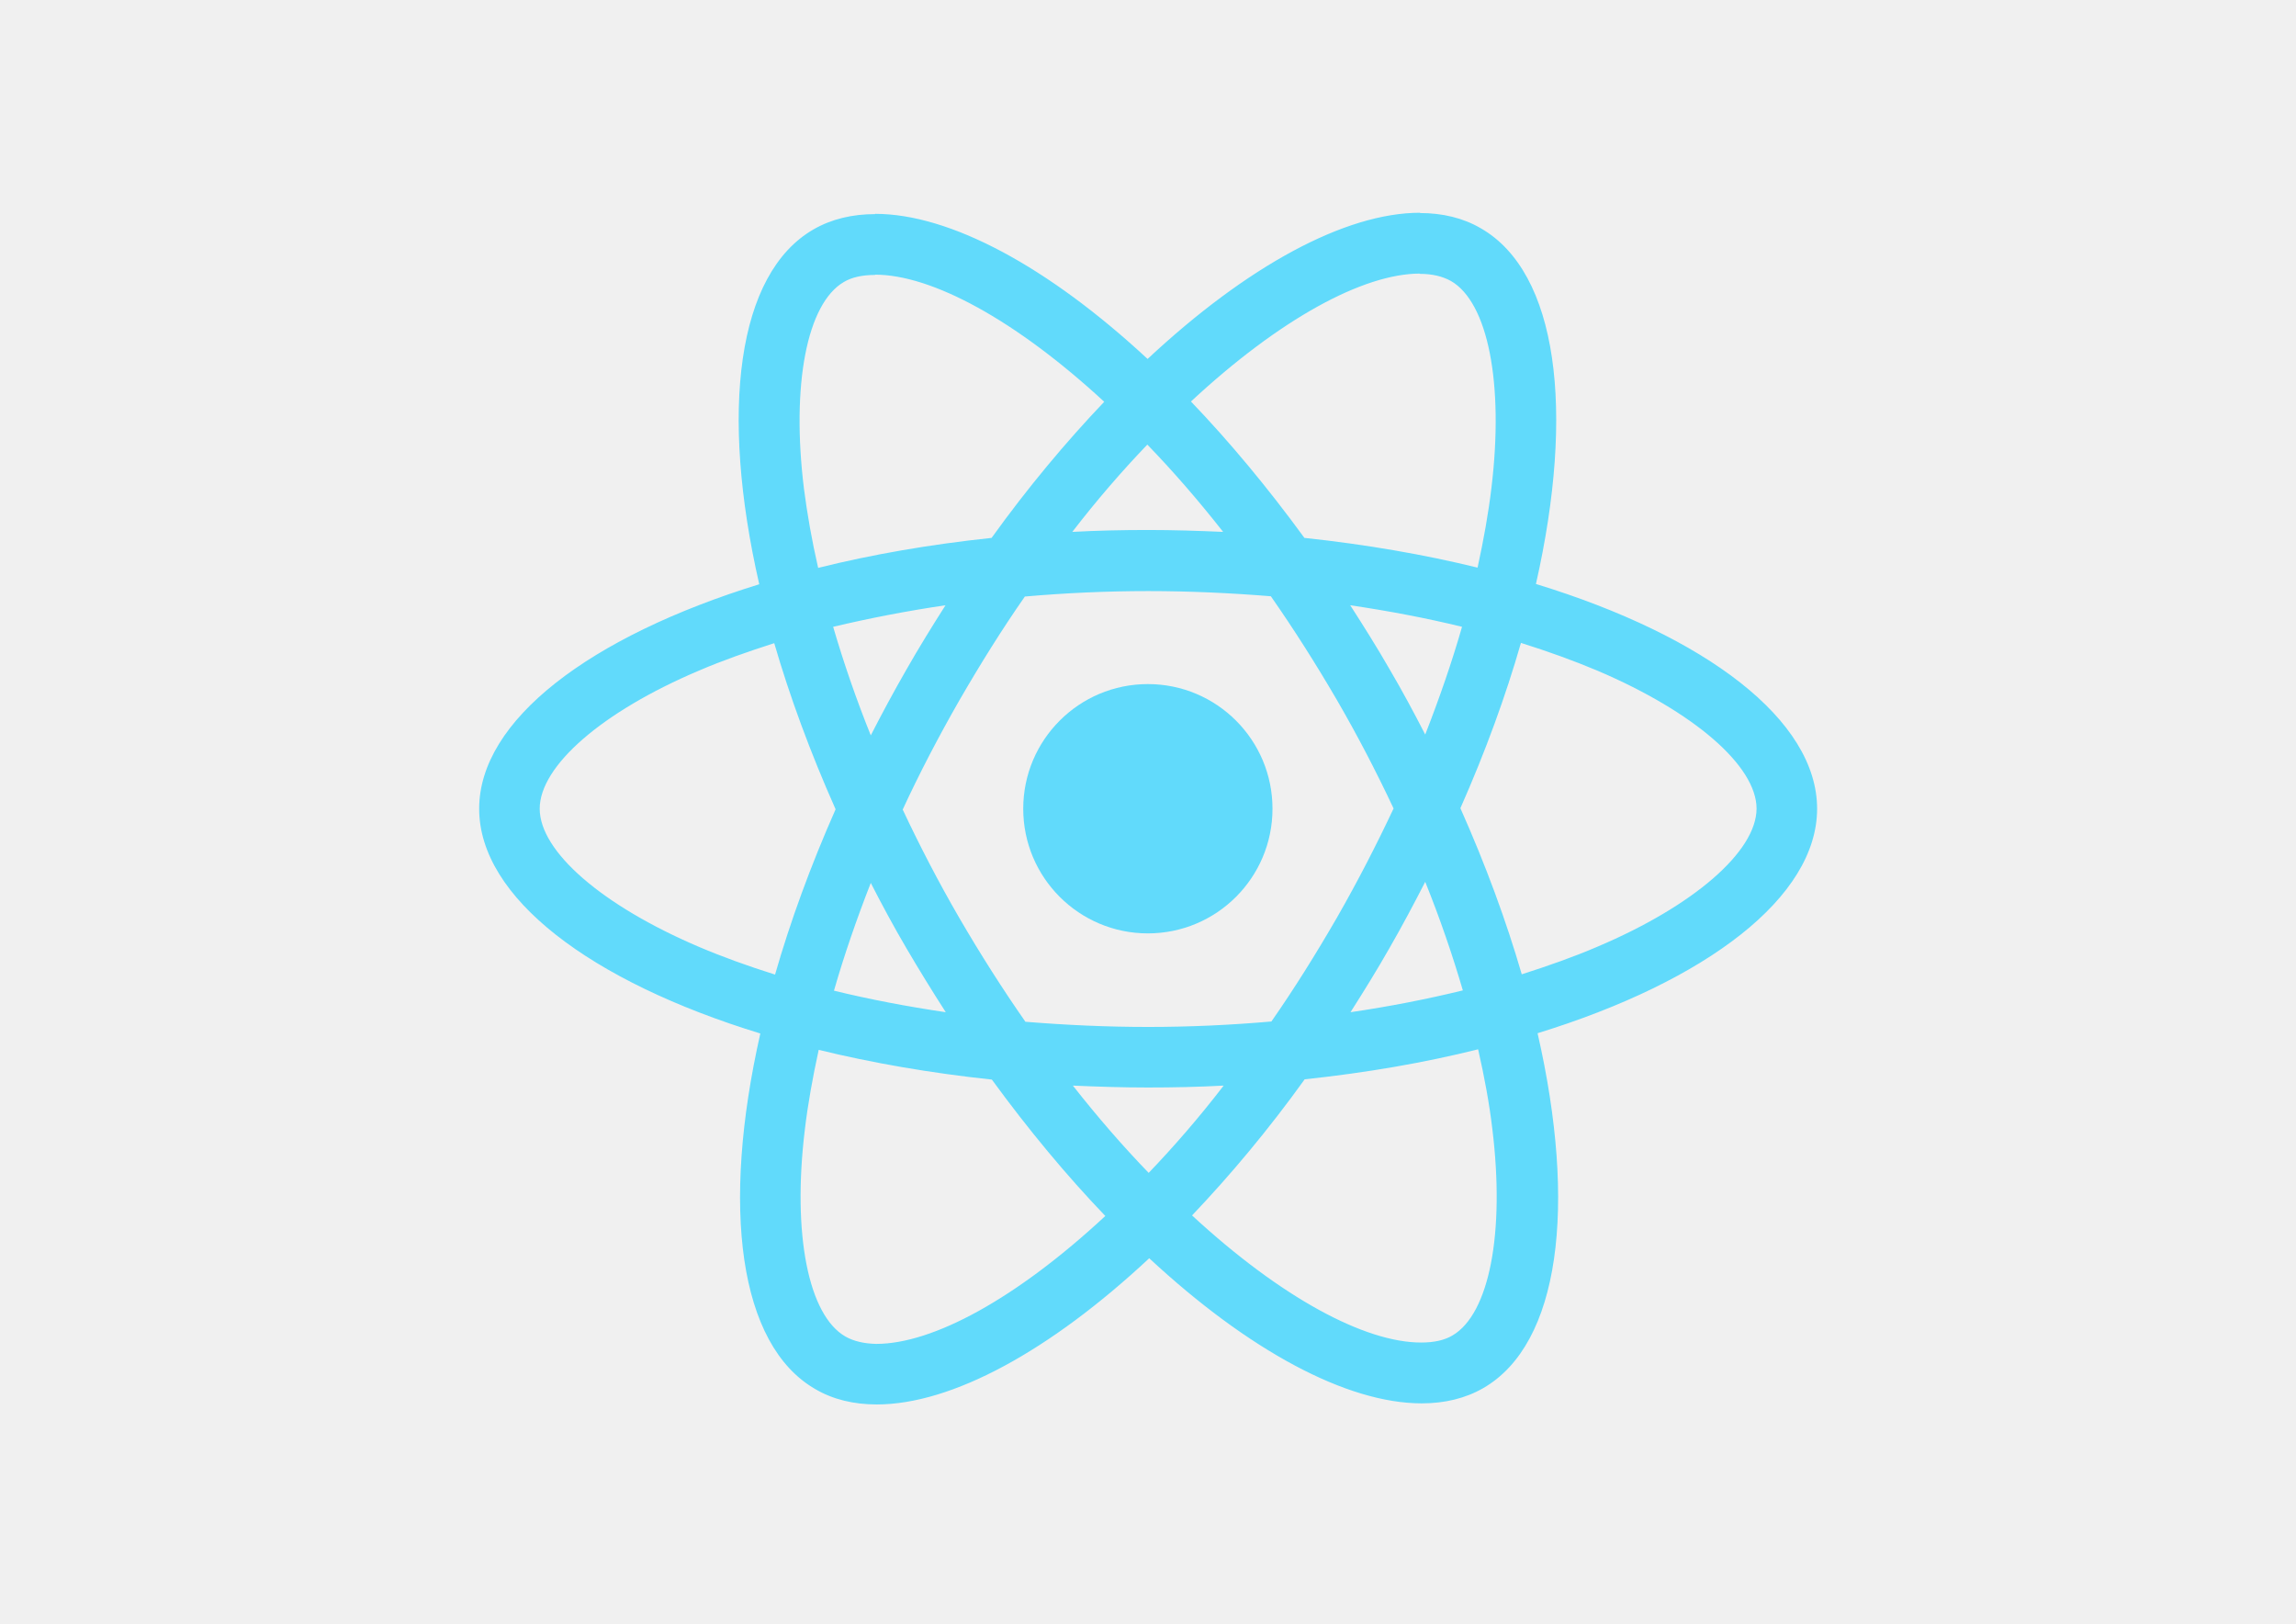
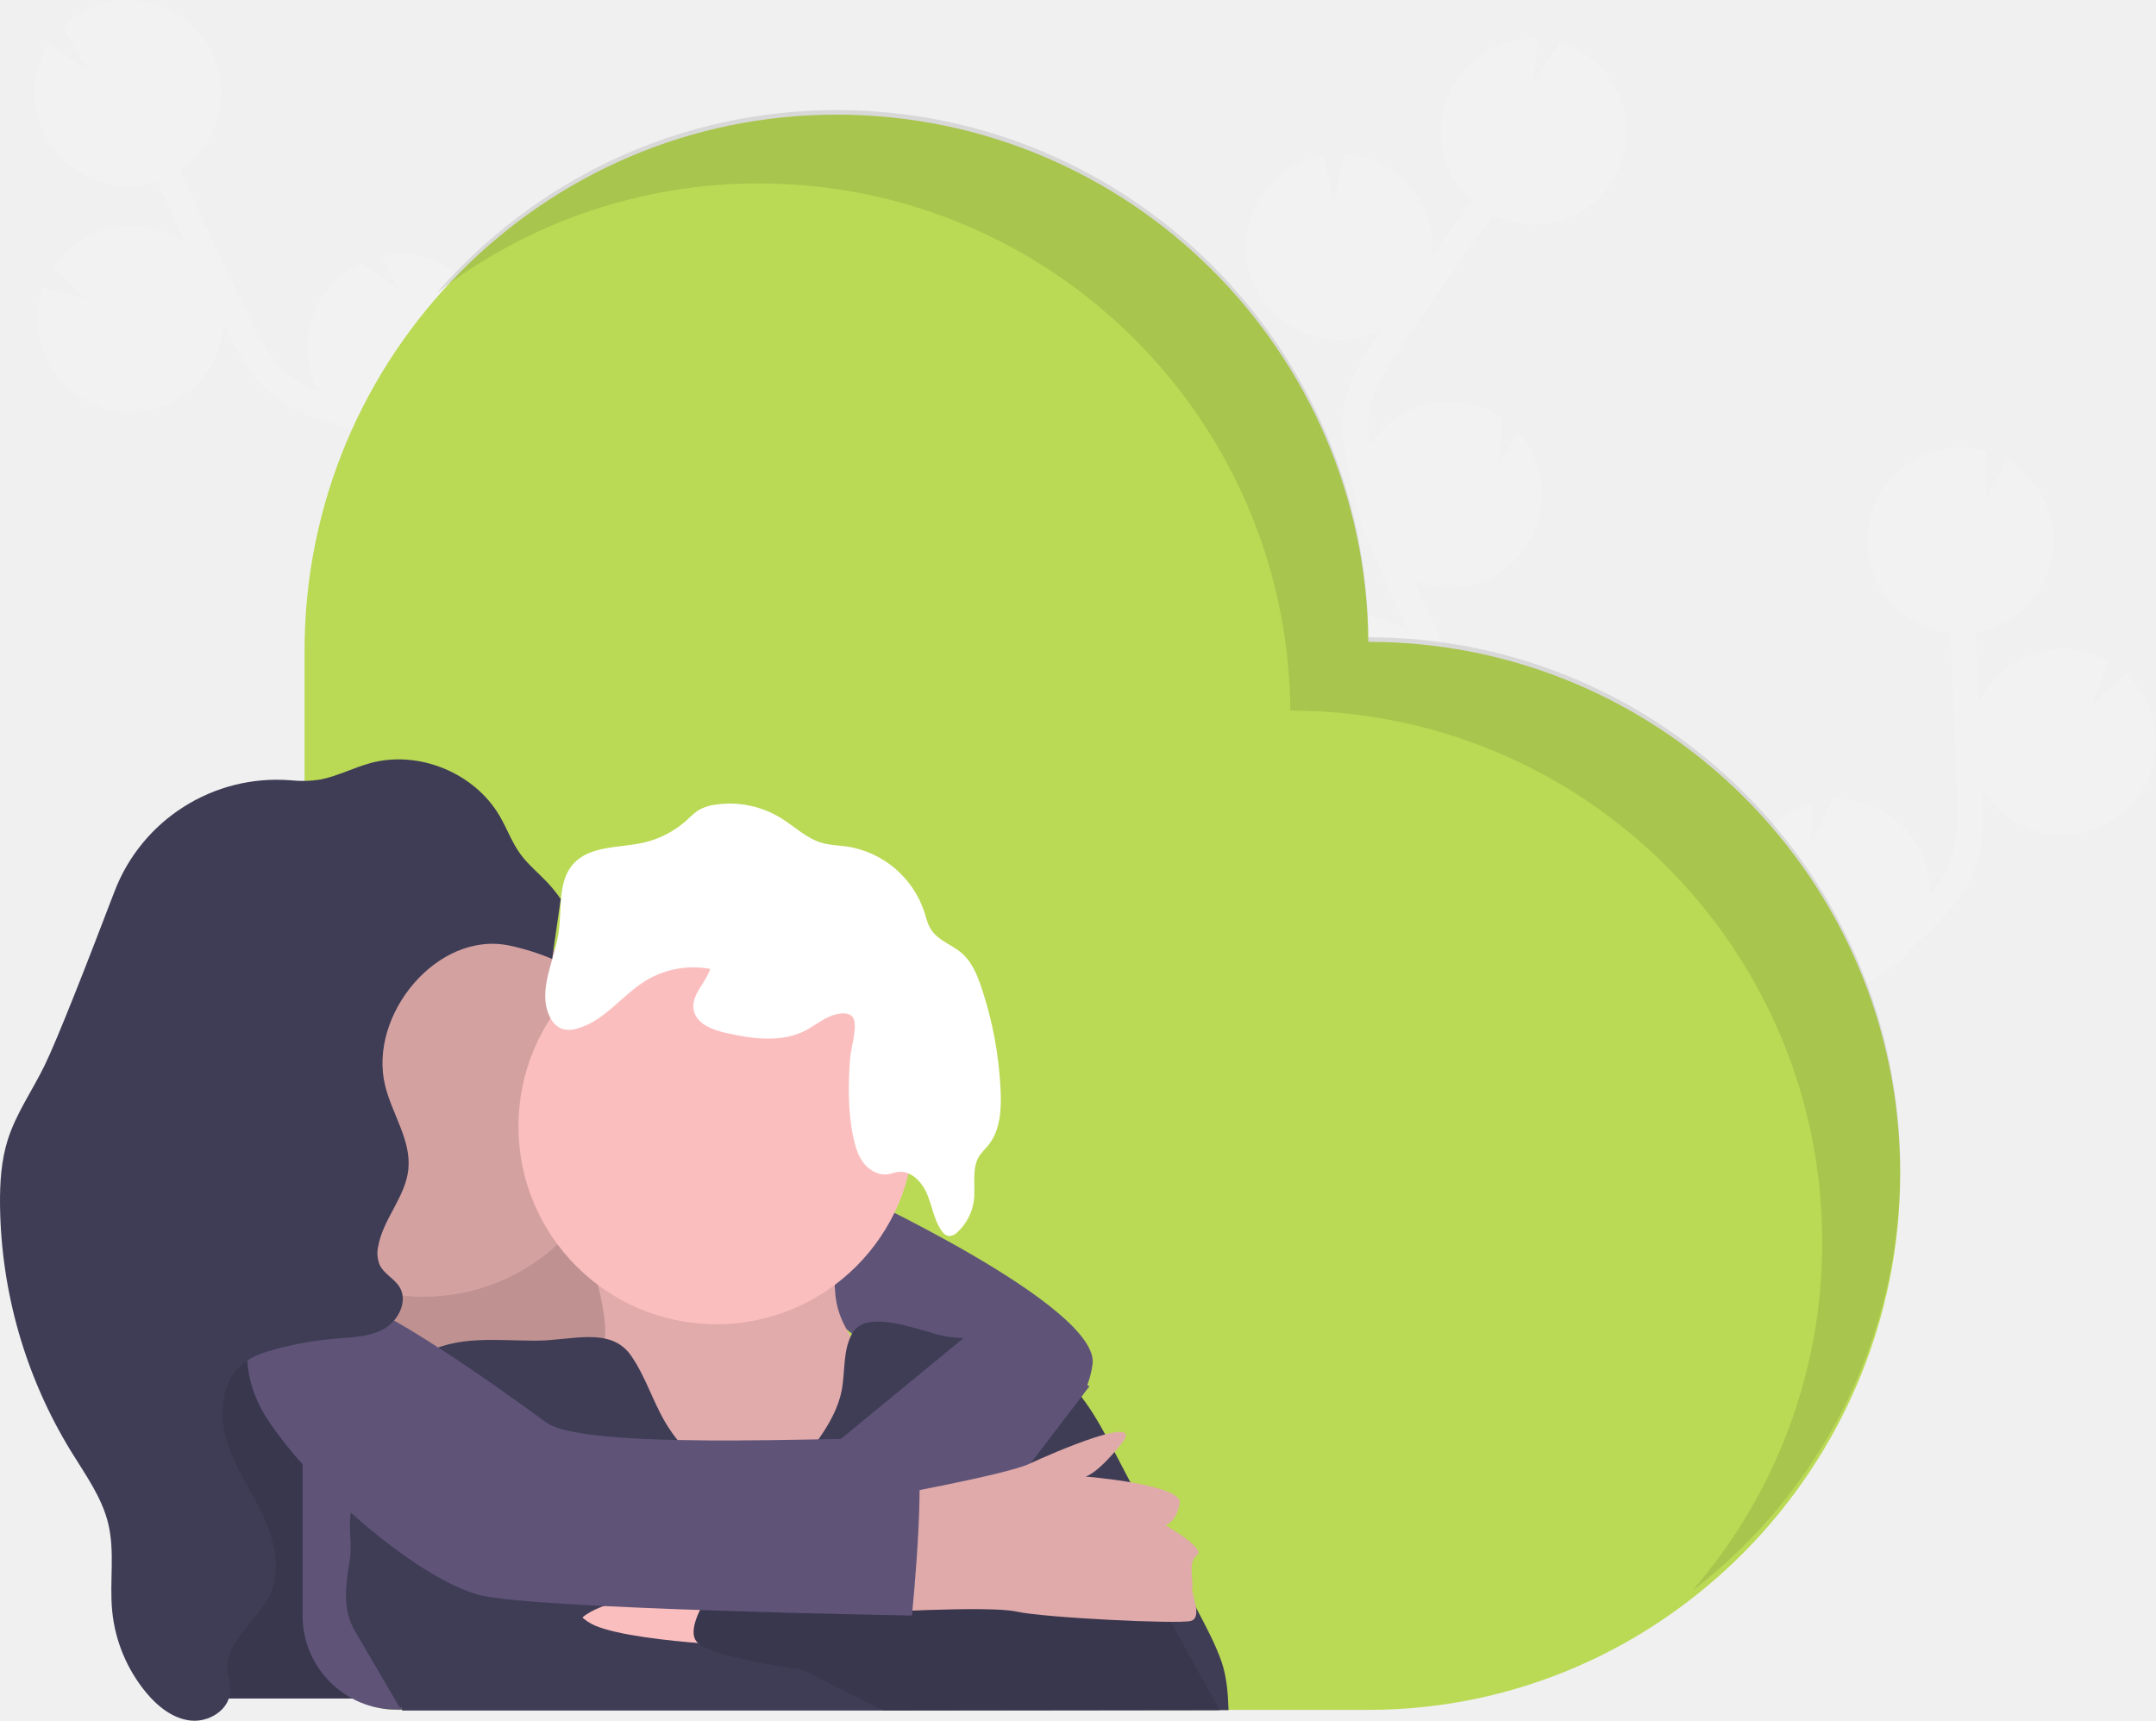
- <svg xmlns="http://www.w3.org/2000/svg" viewBox="0 0 841.9 595.3">
-   <g fill="#61DAFB">
-     <path d="M666.3 296.5c0-32.5-40.7-63.3-103.1-82.4 14.4-63.6 8-114.2-20.2-130.4-6.5-3.8-14.1-5.6-22.4-5.6v22.3c4.6 0 8.3.9 11.4 2.6 13.6 7.8 19.5 37.5 14.9 75.7-1.1 9.4-2.9 19.3-5.1 29.4-19.6-4.8-41-8.5-63.5-10.9-13.5-18.5-27.5-35.3-41.6-50 32.6-30.3 63.2-46.9 84-46.9V78c-27.5 0-63.5 19.6-99.9 53.6-36.4-33.8-72.4-53.2-99.9-53.2v22.3c20.7 0 51.4 16.5 84 46.6-14 14.7-28 31.4-41.3 49.9-22.6 2.4-44 6.1-63.6 11-2.3-10-4-19.7-5.2-29-4.7-38.2 1.1-67.9 14.6-75.8 3-1.8 6.9-2.6 11.5-2.6V78.5c-8.4 0-16 1.8-22.6 5.6-28.1 16.2-34.4 66.7-19.9 130.1-62.2 19.2-102.7 49.9-102.7 82.3 0 32.5 40.7 63.3 103.1 82.4-14.4 63.6-8 114.2 20.2 130.4 6.5 3.8 14.1 5.6 22.5 5.6 27.5 0 63.5-19.6 99.9-53.6 36.4 33.8 72.4 53.2 99.9 53.2 8.4 0 16-1.8 22.6-5.6 28.1-16.2 34.4-66.7 19.9-130.1 62-19.1 102.5-49.9 102.5-82.3zm-130.2-66.7c-3.7 12.9-8.3 26.2-13.5 39.5-4.1-8-8.4-16-13.1-24-4.6-8-9.5-15.8-14.4-23.4 14.2 2.1 27.9 4.7 41 7.9zm-45.8 106.5c-7.8 13.5-15.8 26.3-24.1 38.2-14.9 1.3-30 2-45.2 2-15.1 0-30.2-.7-45-1.9-8.3-11.9-16.4-24.6-24.2-38-7.6-13.1-14.5-26.4-20.8-39.8 6.2-13.4 13.2-26.8 20.7-39.9 7.8-13.5 15.8-26.3 24.1-38.2 14.9-1.3 30-2 45.2-2 15.1 0 30.2.7 45 1.9 8.3 11.9 16.4 24.6 24.2 38 7.6 13.1 14.5 26.4 20.8 39.8-6.3 13.4-13.2 26.8-20.7 39.9zm32.3-13c5.4 13.4 10 26.8 13.8 39.8-13.1 3.2-26.9 5.9-41.2 8 4.9-7.7 9.8-15.6 14.4-23.7 4.6-8 8.9-16.1 13-24.1zM421.2 430c-9.3-9.6-18.6-20.3-27.8-32 9 .4 18.2.7 27.5.7 9.4 0 18.7-.2 27.8-.7-9 11.7-18.3 22.4-27.5 32zm-74.4-58.9c-14.2-2.1-27.9-4.7-41-7.9 3.7-12.9 8.3-26.2 13.5-39.5 4.1 8 8.4 16 13.1 24 4.7 8 9.5 15.8 14.4 23.4zM420.7 163c9.3 9.6 18.6 20.3 27.8 32-9-.4-18.2-.7-27.5-.7-9.4 0-18.7.2-27.8.7 9-11.7 18.3-22.4 27.5-32zm-74 58.9c-4.9 7.7-9.8 15.6-14.4 23.7-4.6 8-8.9 16-13 24-5.4-13.4-10-26.8-13.8-39.8 13.1-3.1 26.9-5.8 41.2-7.9zm-90.5 125.2c-35.4-15.1-58.3-34.9-58.3-50.6 0-15.7 22.9-35.6 58.3-50.6 8.6-3.7 18-7 27.7-10.1 5.7 19.6 13.2 40 22.5 60.9-9.2 20.8-16.6 41.1-22.2 60.6-9.9-3.1-19.3-6.5-28-10.2zM310 490c-13.6-7.8-19.5-37.5-14.9-75.7 1.1-9.4 2.9-19.3 5.1-29.4 19.6 4.8 41 8.5 63.5 10.9 13.5 18.5 27.5 35.3 41.6 50-32.6 30.3-63.2 46.9-84 46.9-4.5-.1-8.3-1-11.3-2.7zm237.2-76.2c4.7 38.2-1.1 67.9-14.6 75.8-3 1.8-6.9 2.6-11.5 2.6-20.7 0-51.4-16.5-84-46.6 14-14.7 28-31.4 41.3-49.9 22.6-2.4 44-6.1 63.6-11 2.3 10.1 4.1 19.8 5.2 29.1zm38.5-66.7c-8.6 3.7-18 7-27.7 10.1-5.7-19.6-13.2-40-22.5-60.9 9.2-20.8 16.6-41.1 22.2-60.6 9.9 3.1 19.3 6.5 28.1 10.2 35.4 15.1 58.3 34.9 58.3 50.6-.1 15.7-23 35.6-58.4 50.6zM320.8 78.4z" />
-     <circle cx="420.9" cy="296.5" r="45.7" />
-     <path d="M520.5 78.1z" />
-   </g>
+ <svg xmlns="http://www.w3.org/2000/svg" id="a2962ec8-3590-4d69-840b-894390b5d756" data-name="Layer 1" width="940.42" height="750.71" viewBox="0 0 940.42 750.71">
+   <path d="M918.8,507.35l4.25-2.64,1.22-.79a40.57,40.57,0,0,1-33.66-38.08,40.16,40.16,0,0,1,3.51-18.48,40.64,40.64,0,0,1,26-22.47L920,441.61l9.18-18.19h.11a40.57,40.57,0,0,1,42.42,38.64c0,.77,0,1.54,0,2.3a48.54,48.54,0,0,0,8-11.83c3.88-8.68,4-18.5,3.65-30.43-.61-23.66-1.63-47.5-3-71.26a40.54,40.54,0,0,1-36-38.38c-.06-1.24,0-2.47,0-3.68,0-.31,0-.61,0-.91.07-1.18.19-2.35.36-3.5,0-.19.08-.37.11-.56q.24-1.46.6-2.88c.08-.36.17-.71.27-1.07.28-1,.6-2.06,1-3.06.12-.33.26-.66.39-1q.43-1.11.93-2.19c.18-.38.35-.76.53-1.13,0-.09.09-.19.14-.29h0a40.55,40.55,0,0,1,47.64-20.57l-.28,21.75,9.09-18a40.37,40.37,0,0,1,19.34,43.72h0c-.06.29-.15.57-.22.85-.12.54-.26,1.07-.41,1.6-.19.68-.4,1.34-.63,2-.17.5-.33,1-.52,1.49-.28.72-.59,1.42-.9,2.12-.19.41-.35.83-.55,1.23-.51,1-1.07,2.07-1.67,3.07-.21.35-.45.68-.67,1-.44.67-.87,1.34-1.35,2-.29.4-.6.78-.91,1.17-.44.56-.89,1.12-1.37,1.65s-.68.76-1,1.13-1,1-1.53,1.53c-.35.33-.7.67-1.06,1-.6.53-1.23,1-1.86,1.53-.32.25-.63.51-1,.75-1,.71-1.95,1.38-3,2-.19.12-.39.22-.59.33-.85.5-1.73,1-2.62,1.42-.38.19-.78.35-1.17.53-.74.33-1.48.65-2.23.94-.44.17-.89.32-1.34.47-.74.26-1.5.49-2.26.7-.46.13-.91.25-1.37.36-.83.2-1.67.36-2.53.51l-.16,0q.84,15,1.49,30.09a40.54,40.54,0,0,1,56.3-17.6l-7.17,19.64,14.75-14.16a40.43,40.43,0,0,1,13.11,28,39.78,39.78,0,0,1-1,11.18,40.55,40.55,0,0,1-74.59,11.05c0,1,.07,2,.1,3.05.27,10.54.61,23.64-4.64,35.34-3.56,7.94-9.29,14.38-14.94,20.15q-5.53,5.64-11.41,10.91A40.69,40.69,0,0,1,949,500.38q-9.64,7.42-20,13.9l-4.3,2.67c-3.86,2.39-7.82,4.85-11.7,7.41.68-.07,1.36-.15,2.05-.18A40.59,40.59,0,0,1,955,550.59l-25.35,20.62,27.88-6.46a40.6,40.6,0,0,1-58.16,36.54l1.88,2.34c1.25,1.55,2.49,3.09,3.7,4.62,16.5,20.89,21.08,40.72,12.92,55.84L908,658.73c7.95-14.72-4-33.56-11.84-43.48-1.19-1.51-2.41-3-3.63-4.54C882,597.62,870,582.78,870.31,564.57,870.75,537.13,897.39,520.62,918.8,507.35Z" transform="translate(-129.79 -74.64)" fill="#f2f2f2" />
+   <path d="M749,333.66l-2.18-4.52c-.2-.43-.39-.87-.6-1.31A40.56,40.56,0,0,0,792,263.32l-8.79,14.22,2-20.27a.71.71,0,0,0-.09-.07,40.57,40.57,0,0,0-56.52,9.87c-.45.63-.84,1.29-1.24,1.94a48.41,48.41,0,0,1-.42-14.29c1.37-9.41,6.57-17.74,13.23-27.65,13.2-19.64,26.84-39.21,40.71-58.55a40.55,40.55,0,0,0,51-13.09c.72-1,1.36-2.06,2-3.11.15-.26.3-.53.44-.8.57-1,1.1-2.08,1.57-3.14l.21-.53c.38-.91.73-1.83,1-2.76.12-.35.24-.69.34-1,.32-1,.6-2.06.83-3.1.08-.35.14-.7.21-1,.15-.78.28-1.57.38-2.35.06-.42.12-.83.16-1.24,0-.11,0-.21,0-.32h0A40.52,40.52,0,0,0,809.9,93.1l-11.43,18.51,2-20a40.3,40.3,0,0,0-39.76,26.52l0,0c-.1.28-.17.56-.27.84-.18.52-.35,1-.51,1.57s-.37,1.35-.54,2c-.12.51-.25,1-.36,1.54-.15.75-.26,1.51-.37,2.27-.07.44-.15.88-.2,1.32-.13,1.16-.21,2.33-.23,3.49,0,.41,0,.82,0,1.23,0,.8,0,1.6.07,2.39,0,.5.09,1,.15,1.48.07.71.15,1.43.26,2.13.08.51.17,1,.27,1.5.14.71.3,1.42.47,2.12.12.47.24.94.37,1.41.22.76.48,1.52.75,2.28.13.38.25.77.4,1.15.43,1.11.9,2.21,1.43,3.28.1.2.22.4.33.6.45.88.93,1.75,1.45,2.6.22.36.47.72.7,1.08.45.67.9,1.33,1.38,2,.29.38.58.75.88,1.12.49.61,1,1.21,1.54,1.8.31.35.62.7.95,1,.6.61,1.23,1.2,1.87,1.78l.12.12q-8.77,12.24-17.4,24.59a40.53,40.53,0,0,0-38.08-45l-4.48,20.43-4.86-19.86a40.38,40.38,0,0,0-26.08,16.61,39.7,39.7,0,0,0-5.13,10,40.55,40.55,0,0,0,57,49.32c-.57.85-1.15,1.69-1.72,2.53-5.88,8.75-13.19,19.63-15,32.32-1.25,8.61.13,17.11,1.8,25q1.65,7.72,3.78,15.33a40.7,40.7,0,0,0,5.83,18.14c2.78,7.62,5.9,15.12,9.4,22.44l2.19,4.55c2,4.09,4,8.29,5.91,12.53-.54-.42-1.07-.85-1.64-1.25a40.6,40.6,0,0,0-47.88.87l10.34,31-20.07-20.4a40.58,40.58,0,0,0,29.5,62l-2.84,1-5.6,1.92c-25.12,8.79-39.63,23.07-40.84,40.21l11.26.8c1.18-16.69,21.37-26.18,33.31-30.35,1.81-.64,3.65-1.26,5.5-1.89,15.91-5.4,34-11.52,43.46-27.05C773.57,384.56,759.93,356.34,749,333.66Z" transform="translate(-129.79 -74.64)" fill="#f2f2f2" />
+   <path d="M335.46,258.87l-5-.37-1.44-.14a40.56,40.56,0,0,0-33-71.9l7.94,14.71-16.57-11.85a.31.31,0,0,0-.1.05,40.56,40.56,0,0,0-19.64,53.91c.32.7.7,1.36,1.06,2a48.61,48.61,0,0,1-12.6-6.77C248.59,232.68,244,224,238.7,213.3c-10.44-21.24-20.6-42.83-30.44-64.49a40.55,40.55,0,0,0,14.09-50.72c-.52-1.13-1.11-2.2-1.72-3.26l-.46-.78c-.62-1-1.26-2-1.95-2.92-.11-.16-.24-.3-.35-.45-.6-.79-1.23-1.55-1.87-2.28l-.74-.82c-.73-.78-1.48-1.54-2.27-2.26-.26-.24-.54-.46-.8-.7-.6-.52-1.22-1-1.85-1.51-.33-.25-.65-.51-1-.75l-.26-.2v0a40.53,40.53,0,0,0-51.73,3.89l10.34,19.14L151.3,93.51a40.31,40.31,0,0,0,3.15,47.69l0,0c.19.23.4.43.59.65.36.42.73.83,1.11,1.22s1,1,1.48,1.49.76.73,1.16,1.08c.58.5,1.18,1,1.78,1.45.35.28.69.57,1.05.84.94.69,1.91,1.33,2.91,1.94.35.21.71.39,1.07.59.69.4,1.39.79,2.11,1.14.45.22.9.41,1.35.61.66.3,1.31.58,2,.83.48.19.95.36,1.44.52.68.24,1.37.45,2.06.65l1.41.38c.78.19,1.56.35,2.35.49.4.08.79.17,1.19.23,1.18.18,2.37.32,3.57.39.22,0,.45,0,.68,0,1,0,2,.06,3,0,.42,0,.85-.05,1.28-.08.8,0,1.61-.11,2.41-.2l1.4-.2c.78-.12,1.56-.27,2.33-.44.46-.09.92-.19,1.38-.31.83-.21,1.65-.46,2.47-.72l.17-.05q6.23,13.71,12.64,27.34a40.55,40.55,0,0,0-58,10.54l15.47,14.08L148.55,200a40.42,40.42,0,0,0,1.39,30.89,39.6,39.6,0,0,0,6.1,9.42,40.55,40.55,0,0,0,71.2-24.83c.44.92.88,1.84,1.33,2.76,4.65,9.45,10.43,21.22,20.51,29.15,6.84,5.37,14.89,8.42,22.58,10.91q7.51,2.43,15.17,4.37a40.71,40.71,0,0,0,18.63,4c8,1.4,16.05,2.44,24.14,3.05l5,.37c4.53.33,9.18.67,13.8,1.13-.63.26-1.27.51-1.89.8A40.59,40.59,0,0,0,323.42,314l32,6.51-27.69,7.21a40.58,40.58,0,0,0,68.47,5.37c-.19,1-.38,2-.58,2.95-.38,2-.77,3.89-1.13,5.81-4.91,26.16.23,45.85,14.48,55.46l6.31-9.36c-13.87-9.35-12-31.59-9.69-44,.35-1.89.73-3.8,1.11-5.71C410,321.72,413.67,303,405,287,391.83,262.94,360.57,260.68,335.46,258.87Z" transform="translate(-129.79 -74.64)" fill="#f2f2f2" />
+   <rect x="71.84" y="548.02" width="93" height="193" fill="#3f3d56" />
+   <rect x="71.84" y="548.02" width="93" height="193" opacity="0.1" />
+   <path d="M726.63,354.66h0c-1.07-127.16-104.44-229.93-231.84-230C366.29,124.59,262.63,230,262.63,358.44V779.62a41,41,0,0,0,41,41h423c128.13,0,232-105.87,232-234S854.76,354.66,726.63,354.66Z" transform="translate(-129.79 -74.64)" fill="#bada55" />
+   <path d="M131.94,595.88h106.2a0,0,0,0,1,0,0v150a0,0,0,0,1,0,0H173a41,41,0,0,1-41-41v-109A0,0,0,0,1,131.94,595.88Z" fill="#5f5478" />
+   <rect x="164.82" y="521.2" width="113.73" height="113.73" fill="#d4a1a1" />
+   <rect x="164.82" y="532.2" width="113.73" height="113.73" opacity="0.1" />
+   <path d="M499.47,593.79s110.3,50.7,106.88,76.05-26,28.77-26,28.77l-66.45-32.2-46.59-37Z" transform="translate(-129.79 -74.64)" fill="#5f5478" />
+   <path d="M393.14,647.8c.77,5,1.23,10.28-.59,15-2,5.18-6.45,9-8.89,14-3.65,7.42-2.28,16.57,1.75,23.8s10.37,12.87,16.89,18c9.7,7.58,20.24,14.39,32,17.94,14.09,4.24,29.13,3.6,43.83,2.92a22,22,0,0,0,7.14-1.14,21.53,21.53,0,0,0,4.5-2.73c7.68-5.58,15.48-11.39,20.67-19.34A40.73,40.73,0,0,0,514,679.15c-4.83-11.77-15.11-20.92-18.61-33.15-2.54-8.88-1.2-18.34-1.23-27.58a8.74,8.74,0,0,0-.87-4.5c-1.39-2.3-4.41-2.88-7.08-3.22-18.1-2.37-36.37-4.14-54.65-3.51A169.14,169.14,0,0,0,404,610.3c-4.91,1-16.73,1.9-18,8.21-.74,3.77,2.61,9.43,3.63,13A134.73,134.73,0,0,1,393.14,647.8Z" transform="translate(-129.79 -74.64)" fill="#fbbebe" />
+   <path d="M393.14,647.8c.77,5,1.23,10.28-.59,15-2,5.18-6.45,9-8.89,14-3.65,7.42-2.28,16.57,1.75,23.8s10.37,12.87,16.89,18c9.7,7.58,20.24,14.39,32,17.94,14.09,4.24,29.13,3.6,43.83,2.92a22,22,0,0,0,7.14-1.14,21.53,21.53,0,0,0,4.5-2.73c7.68-5.58,15.48-11.39,20.67-19.34A40.73,40.73,0,0,0,514,679.15c-4.83-11.77-15.11-20.92-18.61-33.15-2.54-8.88-1.2-18.34-1.23-27.58a8.74,8.74,0,0,0-.87-4.5c-1.39-2.3-4.41-2.88-7.08-3.22-18.1-2.37-36.37-4.14-54.65-3.51A169.14,169.14,0,0,0,404,610.3c-4.91,1-16.73,1.9-18,8.21-.74,3.77,2.61,9.43,3.63,13A134.73,134.73,0,0,1,393.14,647.8Z" transform="translate(-129.79 -74.64)" opacity="0.1" />
+   <circle cx="184.69" cy="479.41" r="86.33" fill="#d4a1a1" />
+   <circle cx="312.47" cy="491.4" r="86.33" fill="#fbbebe" />
+   <path d="M491.53,518.17c-3.72,1.64-6.92,4.27-10.54,6.12-10.41,5.31-22.91,3.6-34.32,1.06-6.05-1.35-13.15-4-14.3-10.08-1.23-6.46,5.16-11.68,7.2-17.92a40,40,0,0,0-28.09,5.12c-10.51,6.43-18.19,17.82-30.1,20.94a11,11,0,0,1-6.75,0,10.15,10.15,0,0,1-5.05-5.23c-5.46-11.29,2-24.21,3.87-36.62,1.53-10.34-.55-22.29,6.44-30.06,7.22-8,19.81-6.85,30.35-9.18a42.14,42.14,0,0,0,19.34-10.06,34.87,34.87,0,0,1,4.82-4.12,19.13,19.13,0,0,1,7.26-2.42,42.6,42.6,0,0,1,28.7,5.78c6,3.67,11.14,8.89,17.86,10.85,3.6,1.06,7.41,1.09,11.12,1.62a42.37,42.37,0,0,1,33.56,28.33c.88,2.74,1.5,5.62,3.08,8,3.13,4.77,9.21,6.56,13.5,10.32S556,500,557.86,505.4a164.08,164.08,0,0,1,8.39,45.19c.36,8.37-.18,17.47-5.54,23.9a55,55,0,0,0-3.6,4.2c-3.71,5.55-1.71,13-2.52,19.59a22.79,22.79,0,0,1-7.13,13.88,5.27,5.27,0,0,1-3.6,1.73c-1.6-.08-2.84-1.42-3.71-2.77-3.06-4.76-3.84-10.61-6.09-15.81s-7.08-10.17-12.69-9.38c-1.43.2-2.78.76-4.21,1-4,.64-8.11-1.62-10.62-4.84s-3.7-7.27-4.54-11.26c-2.38-11.35-2.29-23-1.38-34.55.35-4.46,2.92-12.39,1.73-16.61S495,516.63,491.53,518.17Z" transform="translate(-129.79 -74.64)" fill="#fff" />
+   <path d="M452.46,723a66.44,66.44,0,0,1-32.58-28c-5.47-9.36-8.61-20-14.82-28.92-9.05-13-26.12-6.45-41.93-6.53-20.25-.1-36.8-2.77-53.43,8.79-11.08,7.69-23,16.56-26,29.69-2.65,11.38,2.08,23.52-.57,34.91-1.79,7.68.49,14.74-.81,22.53-1.83,11-3.3,21.27,2.33,30.88l19.44,33.18,211,.8c-.13,0-.39.39-.52.39h151.1c-.27-7.15-.72-14.18-3-20.94-2.41-7-5.86-13.6-9.29-20.16l-38.12-72.79c-7.28-13.92-15.25-28.56-28.85-36.42-7.43-4.29-16-6.18-23.89-9.43-10.35-4.23-13.12-1.27-23.92-4.17s-30.84-10.46-36.73-1c-4.64,7.48-3.28,17.06-5,25.69-1.56,7.84-5.72,14.92-10.33,21.46-4.23,6-9,11.79-15,16S459.3,725.73,452.46,723Z" transform="translate(-129.79 -74.64)" fill="#3f3d56" />
+   <path d="M451.85,764.73s-71.25,5.48-70.57,20.55c0,0,67.83,18.5,67.83,17.82S451.85,764.73,451.85,764.73Z" transform="translate(-129.79 -74.64)" fill="#fbbebe" />
+   <path d="M364.16,732.53s5.48,43.16,25.34,51.38,82.91,9.59,82.91,9.59l42.47,27.41H305.23s-9.59-113,0-113S364.16,732.53,364.16,732.53Z" transform="translate(-129.79 -74.64)" fill="#3f3d56" />
+   <path d="M530.64,716.08,580,757.19l-134.28,3.43s-19.48,24-11.45,30.84,45.7,11.64,45.7,11.64l34.94,17.81,146.86-.18-48.88-88.2Z" transform="translate(-129.79 -74.64)" fill="#3f3d56" />
+   <path d="M530.64,716.08,580,757.19l-134.28,3.43s-19.48,24-11.45,30.84,45.7,11.64,45.7,11.64l34.94,17.81,146.86-.18-48.88-88.2Z" transform="translate(-129.79 -74.64)" opacity="0.1" />
+   <polygon points="427.23 578.07 342.27 647.95 404.62 697.28 475.19 604.79 427.23 578.07" fill="#5f5478" />
+   <path d="M511.46,728.42s56.86-10.28,67.14-15.08S630,690.73,619,704.44s-15.75,14.38-15.75,14.38,42.47,3.43,41.1,11.65-6.16,9.59-6.16,9.59,17.81,10.28,13.7,13-1.37,12.33-2.06,14.39,4.8,13-.68,14.39-63.72-1.37-76-4.11-67.83.68-67.83.68Z" transform="translate(-129.79 -74.64)" fill="#e0aaaa" />
+   <path d="M247.34,636.27s-21.92,26.72,0,58.92,67.14,69.2,91.81,75.36,188.41,8.91,188.41,8.91,7.54-74,0-76.74-141.14,6.17-159.64-7.53-74-53.44-90.43-54.81A298.32,298.32,0,0,1,247.34,636.27Z" transform="translate(-129.79 -74.64)" fill="#5f5478" />
+   <path d="M370.62,493A103,103,0,0,0,352,487.17c-31.44-6.61-61.72,30.35-54.22,61.08,3,12.4,11.46,23.88,10.12,36.58-1.26,12.07-11.13,21.75-13.17,33.71a13.25,13.25,0,0,0,.75,8.1c1.9,3.85,6.35,5.83,8.59,9.49,3.77,6.16-.44,14.63-6.72,18.21s-13.84,3.72-21,4.31a149,149,0,0,0-26.6,4.65c-4.94,1.34-9.92,3-13.91,6.2-9.44,7.56-10.74,21.79-7.29,33.38s10.62,21.66,15.79,32.59,8.26,24,3.16,34.95c-5.34,11.47-19.07,19.64-18.51,32.29.15,3.41,1.41,6.75,1.17,10.15-.53,7.86-9.29,13.23-17.13,12.42S198.5,819.09,193.48,813a66,66,0,0,1-14.76-35.56c-1.22-12.68,1.26-25.7-1.72-38.09-2.77-11.49-9.95-21.32-16.14-31.39A210.4,210.4,0,0,1,129.8,600.27c-.09-9.59.5-19.31,3.4-28.45,3.64-11.45,10.72-21.45,16-32.25,5.59-11.43,18.66-44.87,30.47-75.84a75.84,75.84,0,0,1,76.89-48.67,48.78,48.78,0,0,0,12.83-.3c7.62-1.48,14.62-5.23,22.13-7.25,21-5.64,45.24,4.31,56.22,23.12,3.19,5.47,5.34,11.56,9.08,16.67,3.34,4.56,7.79,8.15,11.66,12.26a60.77,60.77,0,0,1,5.89,7.31" transform="translate(-129.79 -74.64)" fill="#3f3d56" />
+   <path d="M726.63,352.66h0c-1.07-127.16-104.44-229.93-231.84-230-69.66,0-132,30.94-174.52,79.77a229.53,229.53,0,0,1,140.52-47.77c127.4.07,230.77,102.84,231.84,230h0c128.13,0,232,103.87,232,232a231.15,231.15,0,0,1-56.79,152.07,231.61,231.61,0,0,0,90.79-184.07C958.63,456.53,854.76,352.66,726.63,352.66Z" transform="translate(-129.79 -74.64)" opacity="0.1" />
</svg>
